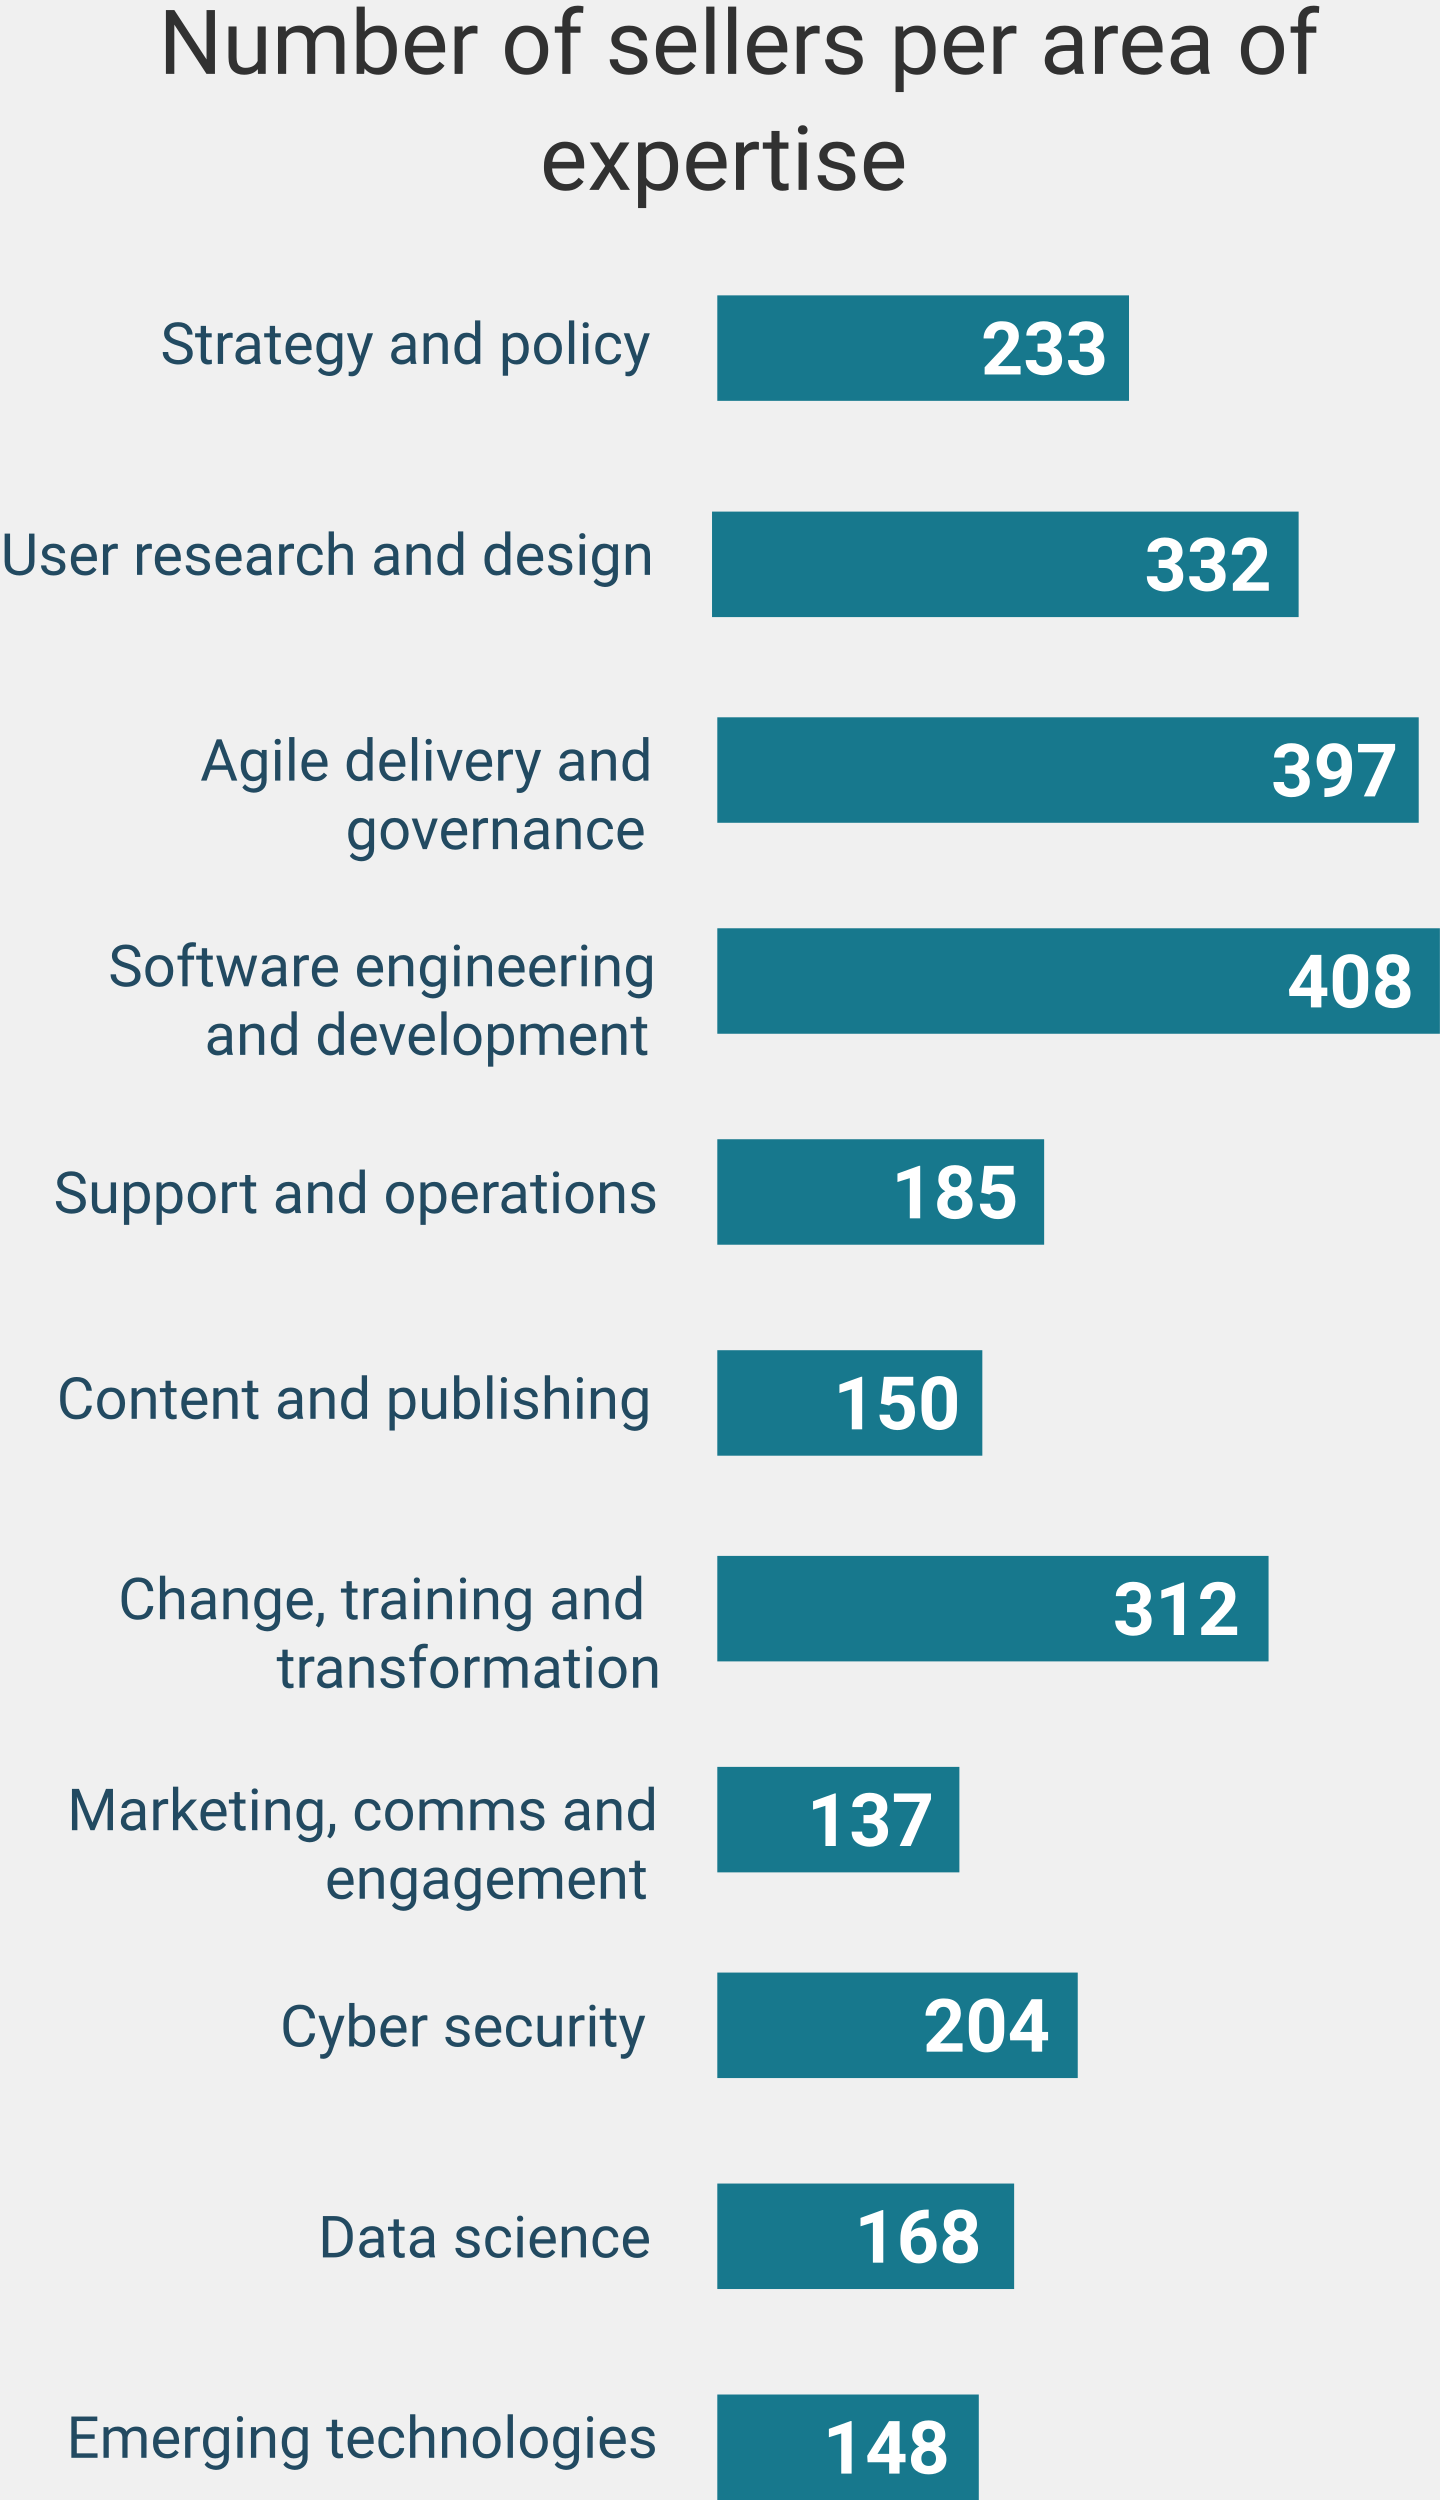
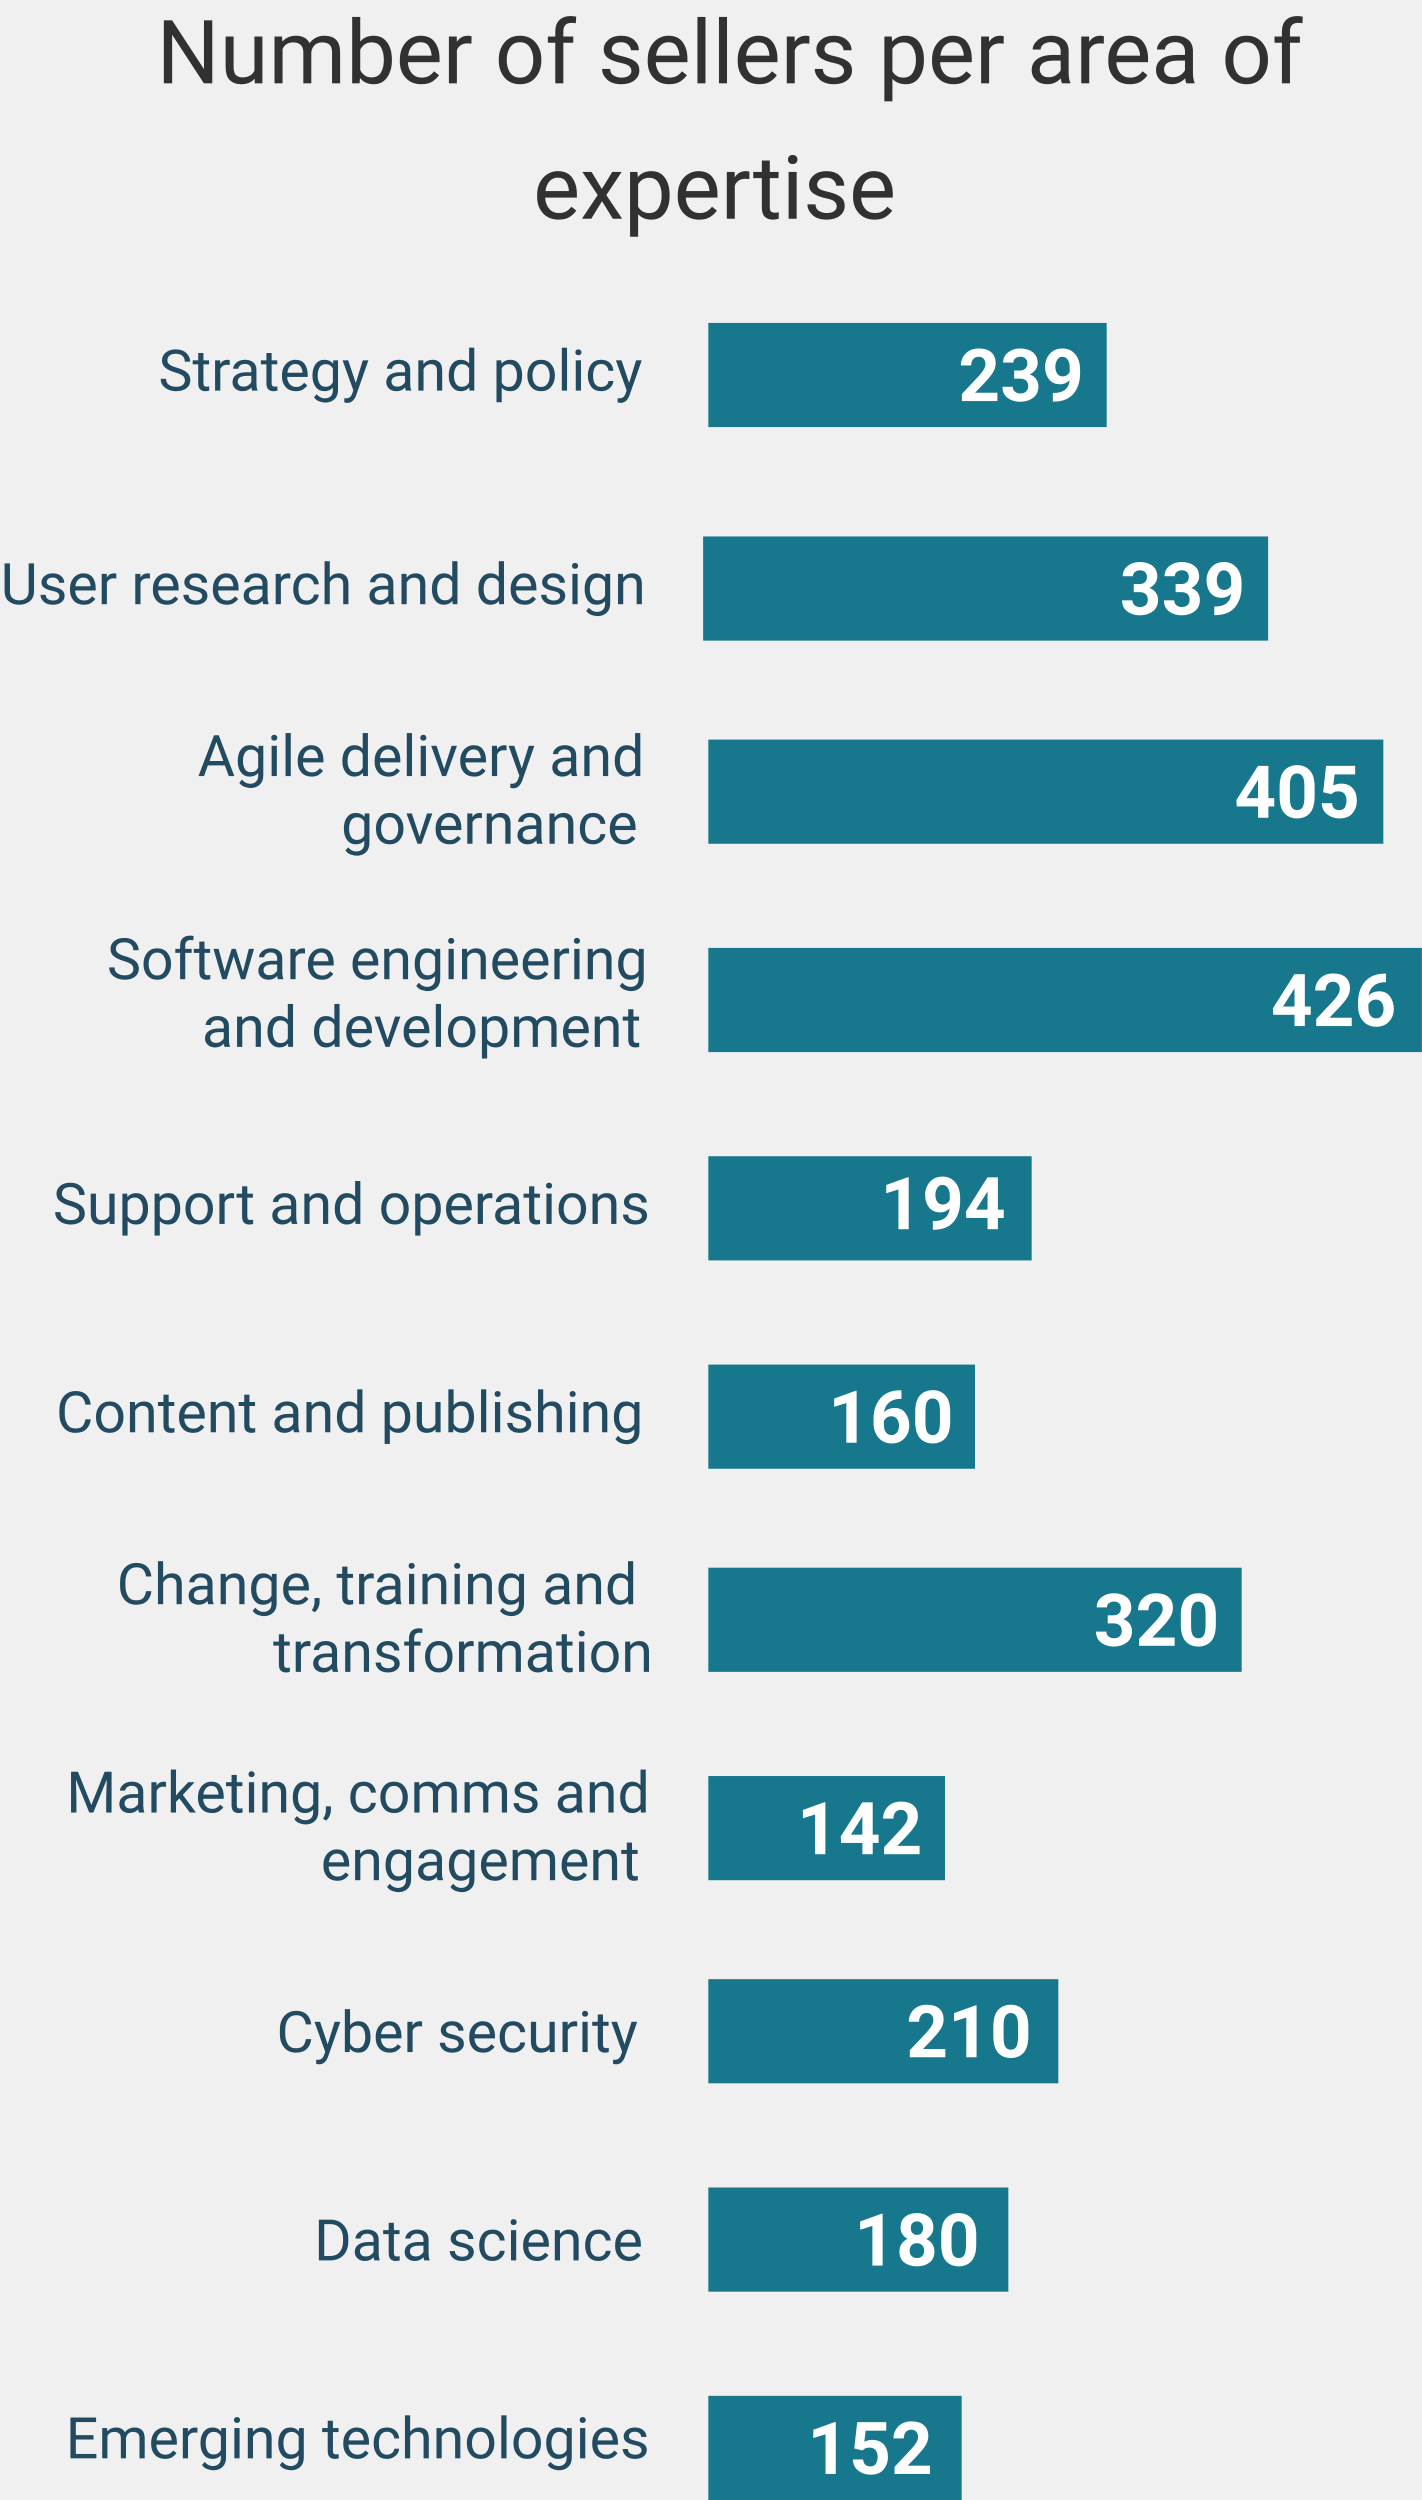
- <svg xmlns="http://www.w3.org/2000/svg" font-family="-apple-system, BlinkMacSystemFont, &quot;Segoe UI&quot;, Roboto, Helvetica, Arial, sans-serif, &quot;Apple Color Emoji&quot;, &quot;Segoe UI Emoji&quot;, &quot;Segoe UI Symbol&quot;" width="273px" height="474px" viewBox="0 0 273 474" version="1.1">
+ <svg xmlns="http://www.w3.org/2000/svg" font-family="-apple-system, BlinkMacSystemFont, &quot;Segoe UI&quot;, Roboto, Helvetica, Arial, sans-serif, &quot;Apple Color Emoji&quot;, &quot;Segoe UI Emoji&quot;, &quot;Segoe UI Symbol&quot;" width="273px" height="480px" viewBox="0 0 273 480" version="1.1" style="background: #FFFFFF;">
  <defs />
-   <g id="Mocks" stroke="none" stroke-width="1" fill="none" fill-rule="evenodd">
-     <g id="Nov-monthly-report-less-than-767px" transform="translate(-24, -3926)">
-       <g id="767-#-sellers-per-area-of-expertise" transform="translate(24, 3920)">
-         <g>
-           <text id="Strategy-and-policy" font-size="11" font-weight="normal" fill="#224A61">
-             <tspan x="30.417" y="75">Strategy and policy</tspan>
-           </text>
-           <text id="User-research-and-de" font-size="11" font-weight="normal" fill="#224A61">
-             <tspan x="0.13" y="115">User research and design</tspan>
-           </text>
-           <text id="Agile-delivery-and-g" font-size="11" font-weight="normal" fill="#224A61">
-             <tspan x="37.958" y="154">Agile delivery and </tspan>
-             <tspan x="65.507" y="167">governance</tspan>
-           </text>
-           <text id="Software-engineering" font-size="11" font-weight="normal" fill="#224A61">
-             <tspan x="20.529" y="193">Software engineering </tspan>
-             <tspan x="38.78" y="206">and development</tspan>
-           </text>
-           <text id="Support-and-operatio" font-size="11" font-weight="normal" fill="#224A61">
-             <tspan x="10.158" y="236">Support and operations</tspan>
-           </text>
-           <text id="Content-and-publishi" font-size="11" font-weight="normal" fill="#224A61">
-             <tspan x="10.765" y="275">Content and publishing</tspan>
-           </text>
-           <text id="Marketing,-comms-and" font-size="11" font-weight="normal" fill="#224A61">
-             <tspan x="12.736" y="353">Marketing, comms and </tspan>
-             <tspan x="61.602" y="366">engagement</tspan>
-           </text>
-           <text id="Change,-training-and" font-size="11" font-weight="normal" fill="#224A61">
-             <tspan x="22.415" y="313">Change, training and </tspan>
-             <tspan x="52.434" y="326">transformation</tspan>
-           </text>
-           <text id="Cyber-security" font-size="11" font-weight="normal" fill="#224A61">
-             <tspan x="53.094" y="394">Cyber security</tspan>
-           </text>
-           <text id="Data-science" font-size="11" font-weight="normal" fill="#224A61">
-             <tspan x="60.318" y="434">Data science</tspan>
-           </text>
-           <text id="Emerging-technologie" font-size="11" font-weight="normal" fill="#224A61">
-             <tspan x="12.623" y="472">Emerging technologies</tspan>
-           </text>
-           <polygon id="Combined-Shape-Copy-2" fill="#17788D" fill-rule="nonzero" points="136 62 214.06 62 214.06 82 136 82" />
-           <text id="233" font-size="14" font-weight="bold" fill="#FFFFFF">
-             <tspan x="186" y="77">233</tspan>
-           </text>
-           <polygon id="Combined-Shape-Copy" fill="#17788D" fill-rule="nonzero" points="136 142 268.99 142 268.99 162 136 162" />
-           <text id="397" font-size="14" font-weight="bold" fill="#FFFFFF">
-             <tspan x="241" y="157">397</tspan>
-           </text>
-           <polygon id="Combined-Shape" fill="#17788D" fill-rule="nonzero" points="136 182 273 182 273 202 136 202" />
-           <text id="408" font-size="14" font-weight="bold" fill="#FFFFFF">
-             <tspan x="244" y="197">408</tspan>
-           </text>
-           <polygon id="Combined-Shape" fill="#17788D" fill-rule="nonzero" points="135 103 246.22 103 246.22 123 135 123" />
-           <text id="332" font-size="14" font-weight="bold" fill="#FFFFFF">
-             <tspan x="217" y="118">332</tspan>
-           </text>
-           <polygon id="Combined-Shape" fill="#17788D" fill-rule="nonzero" points="136 262 186.25 262 186.25 282 136 282" />
-           <text id="150" font-size="14" font-weight="bold" fill="#FFFFFF">
-             <tspan x="158" y="277">150</tspan>
-           </text>
-           <polygon id="Combined-Shape" fill="#17788D" fill-rule="nonzero" points="136 301 240.52 301 240.52 321 136 321" />
-           <text id="312" font-size="14" font-weight="bold" fill="#FFFFFF">
-             <tspan x="211" y="316">312</tspan>
-           </text>
-           <polygon id="Combined-Shape" fill="#17788D" fill-rule="nonzero" points="136 380 204.34 380 204.34 400 136 400" />
-           <text id="204" font-size="14" font-weight="bold" fill="#FFFFFF">
-             <tspan x="175" y="395">204</tspan>
-           </text>
-           <polygon id="Combined-Shape" fill="#17788D" fill-rule="nonzero" points="136 222 197.97 222 197.97 242 136 242" />
-           <text id="185" font-size="14" font-weight="bold" fill="#FFFFFF">
-             <tspan x="169" y="237">185</tspan>
-           </text>
-           <polygon id="Combined-Shape" fill="#17788D" fill-rule="nonzero" points="136 420 192.28 420 192.28 440 136 440" />
-           <text id="168" font-size="14" font-weight="bold" fill="#FFFFFF">
-             <tspan x="162" y="435">168</tspan>
-           </text>
-           <polygon id="Combined-Shape" fill="#17788D" fill-rule="nonzero" points="136 460 185.58 460 185.58 480 136 480" />
-           <text id="148" font-size="14" font-weight="bold" fill="#FFFFFF">
-             <tspan x="156" y="475">148</tspan>
-           </text>
-           <polygon id="Combined-Shape" fill="#17788D" fill-rule="nonzero" points="136 341 181.9 341 181.9 361 136 361" />
-           <text id="Number-of-sellers-pe" font-size="17" font-weight="normal" line-spacing="26" fill="#313131">
-             <tspan x="30.049" y="20">Number of sellers per area of </tspan>
-             <tspan x="102.369" y="42">expertise</tspan>
-           </text>
-           <text id="137" font-size="14" font-weight="bold" fill="#FFFFFF">
-             <tspan x="153" y="356">137</tspan>
-           </text>
-         </g>
+   <g id="Symbols" stroke="none" stroke-width="1" fill="none" fill-rule="evenodd">
+     <g id="767-#-sellers-per-area-of-expertise">
+       <g>
+         <text id="Strategy-and-policy" font-size="11" font-weight="normal" fill="#224A61">
+           <tspan x="30.417" y="75">Strategy and policy</tspan>
+         </text>
+         <text id="User-research-and-de" font-size="11" font-weight="normal" fill="#224A61">
+           <tspan x="0.13" y="116">User research and design</tspan>
+         </text>
+         <text id="Agile-delivery-and-g" font-size="11" font-weight="normal" fill="#224A61">
+           <tspan x="37.958" y="149">Agile delivery and </tspan>
+           <tspan x="65.507" y="162">governance</tspan>
+         </text>
+         <text id="Software-engineering" font-size="11" font-weight="normal" fill="#224A61">
+           <tspan x="20.529" y="188">Software engineering </tspan>
+           <tspan x="38.78" y="201">and development</tspan>
+         </text>
+         <text id="Support-and-operatio" font-size="11" font-weight="normal" fill="#224A61">
+           <tspan x="10.158" y="235">Support and operations</tspan>
+         </text>
+         <text id="Content-and-publishi" font-size="11" font-weight="normal" fill="#224A61">
+           <tspan x="10.765" y="275">Content and publishing</tspan>
+         </text>
+         <text id="Marketing,-comms-and" font-size="11" font-weight="normal" fill="#224A61">
+           <tspan x="12.736" y="348">Marketing, comms and </tspan>
+           <tspan x="61.602" y="361">engagement</tspan>
+         </text>
+         <text id="Change,-training-and" font-size="11" font-weight="normal" fill="#224A61">
+           <tspan x="22.415" y="308">Change, training and </tspan>
+           <tspan x="52.434" y="321">transformation</tspan>
+         </text>
+         <text id="Cyber-security" font-size="11" font-weight="normal" fill="#224A61">
+           <tspan x="53.094" y="394">Cyber security</tspan>
+         </text>
+         <text id="Data-science" font-size="11" font-weight="normal" fill="#224A61">
+           <tspan x="60.318" y="434">Data science</tspan>
+         </text>
+         <text id="Emerging-technologie" font-size="11" font-weight="normal" fill="#224A61">
+           <tspan x="12.623" y="472">Emerging technologies</tspan>
+         </text>
+         <polygon id="Combined-Shape-Copy-2" fill="#17788D" fill-rule="nonzero" points="136 62 212.48 62 212.48 82 136 82" />
+         <text id="239" font-size="14" font-weight="bold" fill="#FFFFFF">
+           <tspan x="184" y="77">239</tspan>
+         </text>
+         <polygon id="Combined-Shape-Copy" fill="#17788D" fill-rule="nonzero" points="136 142 265.6 142 265.6 162 136 162" />
+         <text id="405" font-size="14" font-weight="bold" fill="#FFFFFF">
+           <tspan x="237" y="157">405</tspan>
+         </text>
+         <polygon id="Combined-Shape" fill="#17788D" fill-rule="nonzero" points="136 182 273 182 273 202 136 202" />
+         <text id="426" font-size="14" font-weight="bold" fill="#FFFFFF">
+           <tspan x="244" y="197">426</tspan>
+         </text>
+         <polygon id="Combined-Shape" fill="#17788D" fill-rule="nonzero" points="135 103 243.48 103 243.48 123 135 123" />
+         <text id="339" font-size="14" font-weight="bold" fill="#FFFFFF">
+           <tspan x="215" y="118">339</tspan>
+         </text>
+         <polygon id="Combined-Shape" fill="#17788D" fill-rule="nonzero" points="136 262 187.2 262 187.2 282 136 282" />
+         <text id="160" font-size="14" font-weight="bold" fill="#FFFFFF">
+           <tspan x="159" y="277">160</tspan>
+         </text>
+         <polygon id="Combined-Shape" fill="#17788D" fill-rule="nonzero" points="136 301 238.4 301 238.4 321 136 321" />
+         <text id="320" font-size="14" font-weight="bold" fill="#FFFFFF">
+           <tspan x="210" y="316">320</tspan>
+         </text>
+         <polygon id="Combined-Shape" fill="#17788D" fill-rule="nonzero" points="136 380 203.2 380 203.2 400 136 400" />
+         <text id="210" font-size="14" font-weight="bold" fill="#FFFFFF">
+           <tspan x="174" y="395">210</tspan>
+         </text>
+         <polygon id="Combined-Shape" fill="#17788D" fill-rule="nonzero" points="136 222 198.08 222 198.08 242 136 242" />
+         <text id="194" font-size="14" font-weight="bold" fill="#FFFFFF">
+           <tspan x="169" y="236">194</tspan>
+         </text>
+         <polygon id="Combined-Shape" fill="#17788D" fill-rule="nonzero" points="136 420 193.6 420 193.6 440 136 440" />
+         <text id="180" font-size="14" font-weight="bold" fill="#FFFFFF">
+           <tspan x="164" y="435">180</tspan>
+         </text>
+         <polygon id="Combined-Shape" fill="#17788D" fill-rule="nonzero" points="136 460 184.64 460 184.64 480 136 480" />
+         <text id="152" font-size="14" font-weight="bold" fill="#FFFFFF">
+           <tspan x="155" y="475">152</tspan>
+         </text>
+         <polygon id="Combined-Shape" fill="#17788D" fill-rule="nonzero" points="136 341 181.44 341 181.44 361 136 361" />
+         <text id="Number-of-sellers-pe" font-size="17" font-weight="normal" line-spacing="26" fill="#313131">
+           <tspan x="30.049" y="16">Number of sellers per area of </tspan>
+           <tspan x="102.369" y="42">expertise</tspan>
+         </text>
+         <text id="142" font-size="14" font-weight="bold" fill="#FFFFFF">
+           <tspan x="153" y="356">142</tspan>
+         </text>
      </g>
    </g>
  </g>
</svg>
